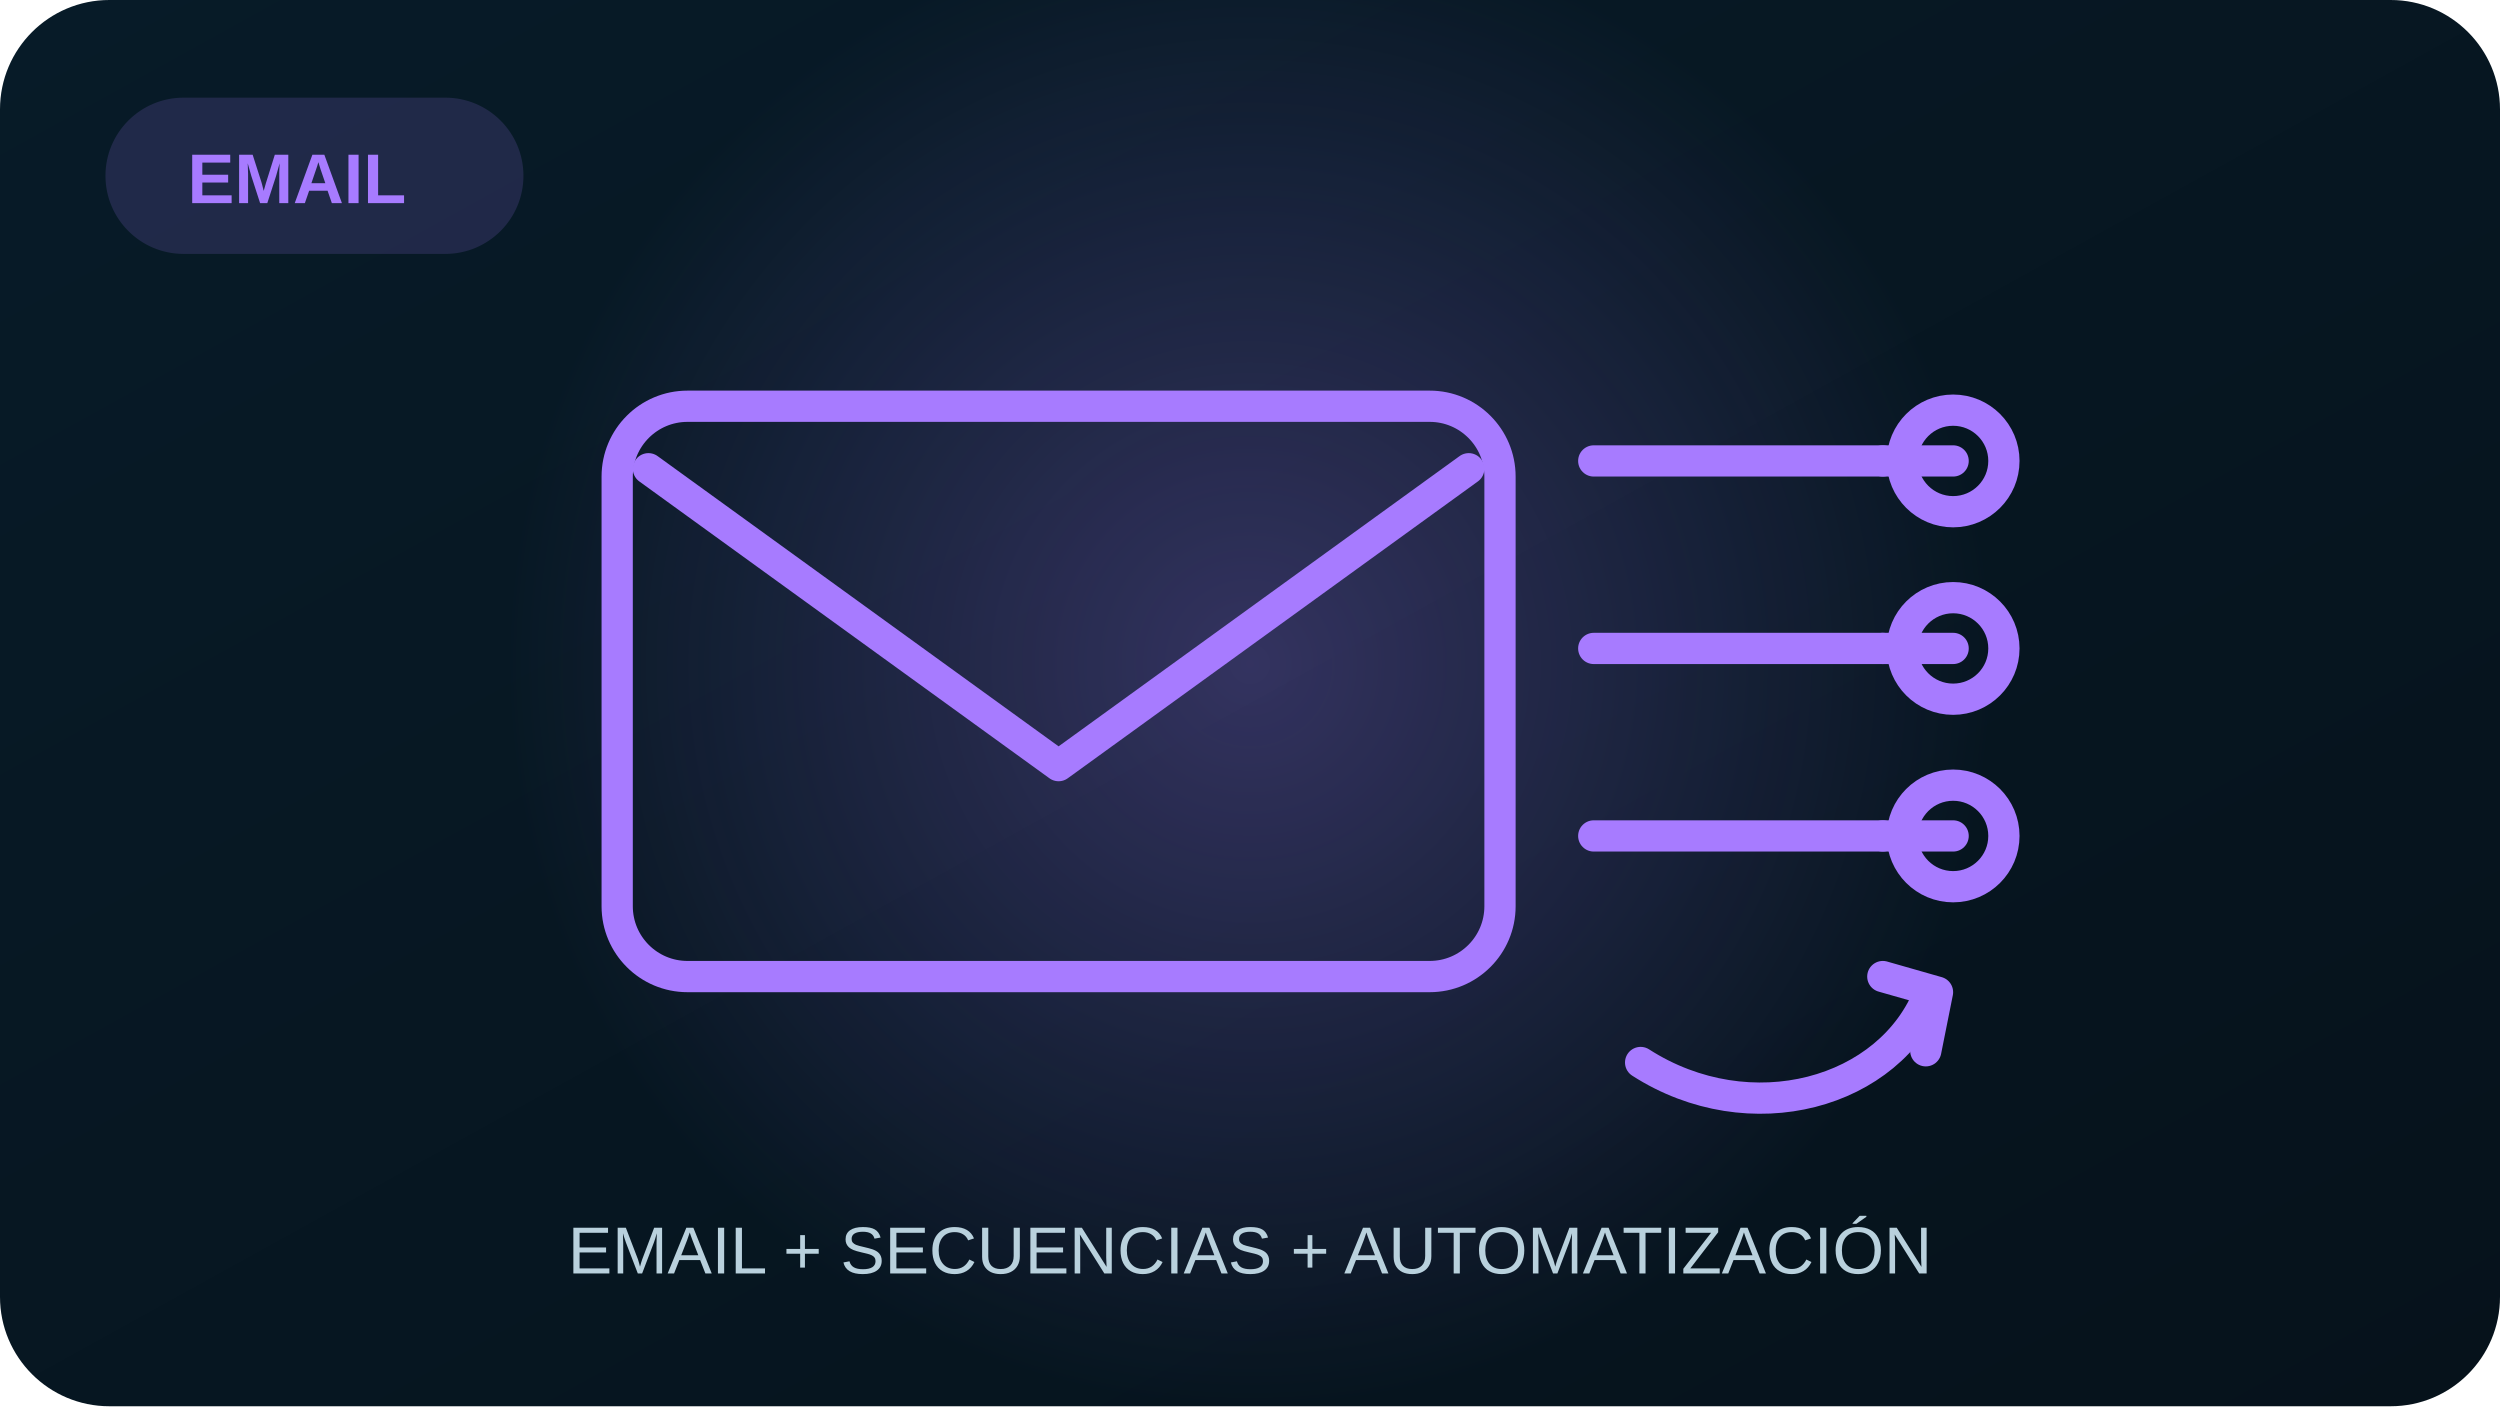
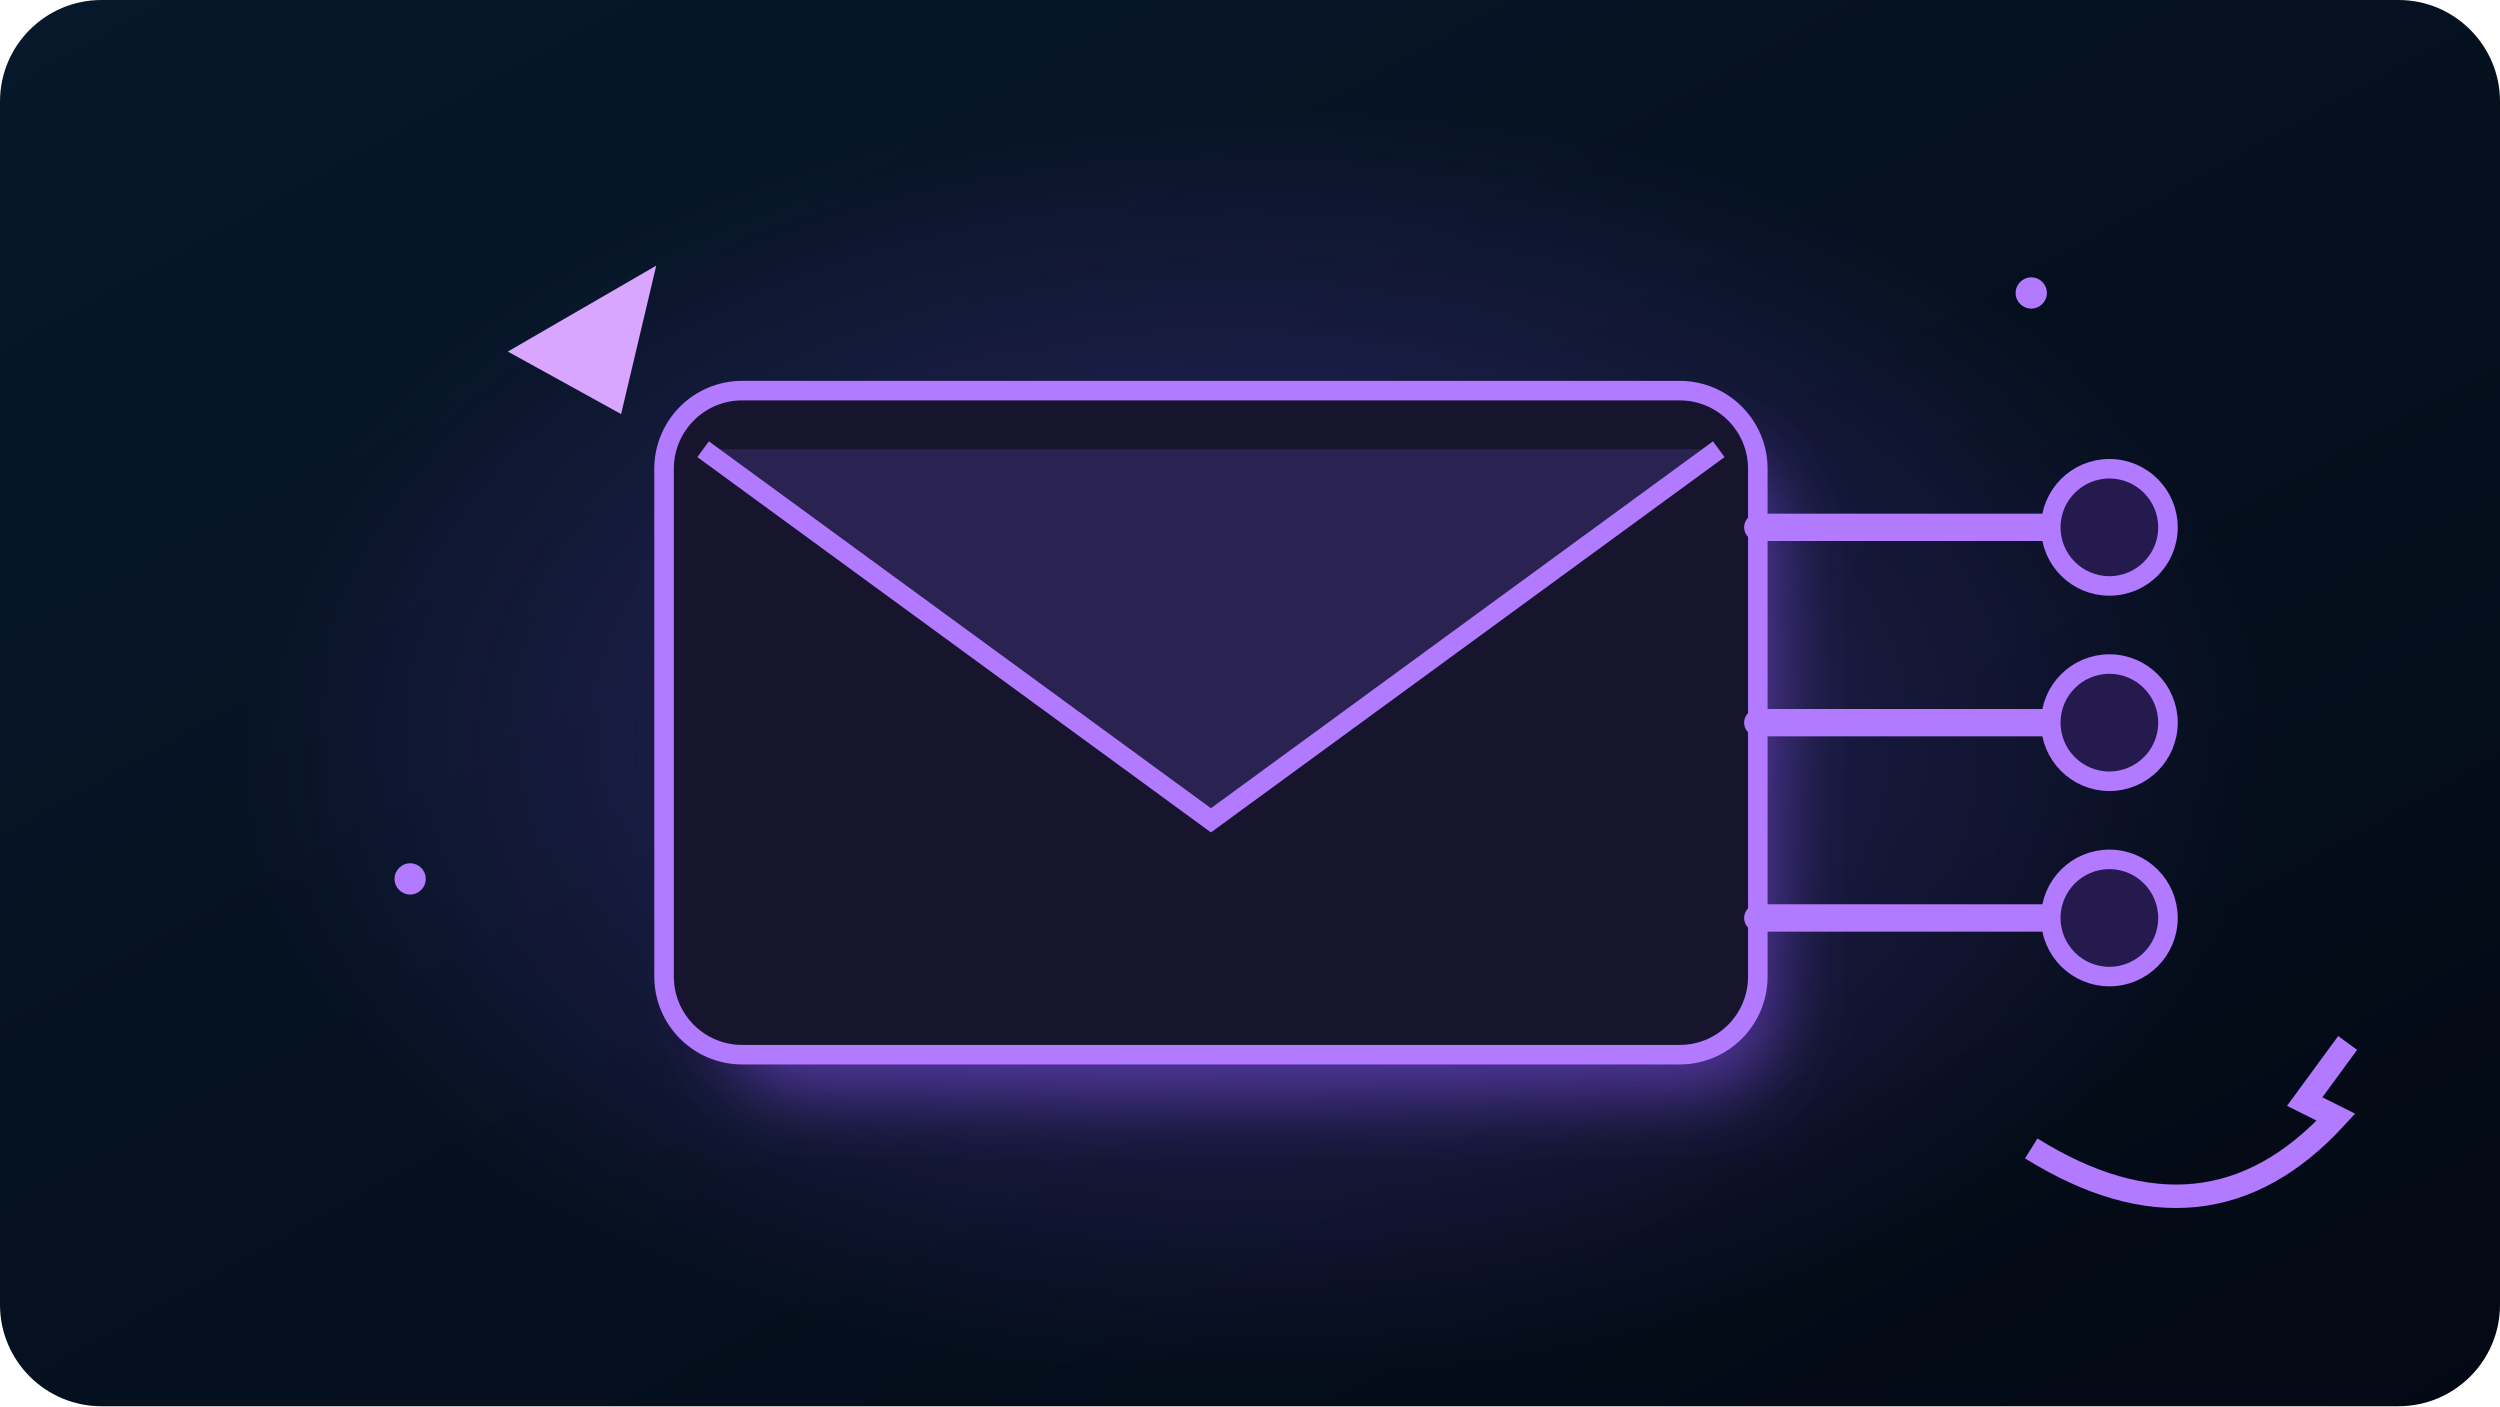
- <svg xmlns="http://www.w3.org/2000/svg" viewBox="0 0 640 360" role="img" aria-labelledby="t d">
+ <svg xmlns="http://www.w3.org/2000/svg" viewBox="0 0 640 360">
  <defs>
-     <linearGradient id="bg" x1="0" y1="0" x2="1" y2="1">
-       <stop stop-color="#071b28" />
-       <stop offset="1" stop-color="#06121b" />
+     <linearGradient id="b" x2="1" y2="1">
+       <stop stop-color="#07182b" />
+       <stop offset="1" stop-color="#030914" />
    </linearGradient>
-     <radialGradient id="glow">
-       <stop stop-color="#a77bff" stop-opacity=".28" />
-       <stop offset="1" stop-color="#a77bff" stop-opacity="0" />
+     <radialGradient id="g">
+       <stop stop-color="#8d55ff" stop-opacity=".35" />
+       <stop offset="1" stop-color="#8d55ff" stop-opacity="0" />
    </radialGradient>
-     <filter id="shadow">
-       <feGaussianBlur stdDeviation="10" />
+     <linearGradient id="a" x2="1" y2="1">
+       <stop stop-color="#d5a6ff" />
+       <stop offset="1" stop-color="#8d55ff" />
+     </linearGradient>
+     <filter id="s">
+       <feGaussianBlur stdDeviation="9" />
    </filter>
  </defs>
-   <rect width="640" height="360" rx="28" fill="url(#bg)" />
-   <circle cx="320" cy="170" r="190" fill="url(#glow)" />
-   <g fill="none" stroke="#a77bff" stroke-width="8" stroke-linecap="round" stroke-linejoin="round">
-     <rect x="158" y="104" width="226" height="146" rx="18" />
-     <path d="M166 120l105 76 105-76" />
-     <path d="M408 118h74M408 166h74M408 214h74" />
-     <circle cx="500" cy="118" r="13" />
-     <circle cx="500" cy="166" r="13" />
-     <circle cx="500" cy="214" r="13" />
-     <path d="M482 118h18M482 166h18M482 214h18" />
-     <path d="M420 272c28 18 64 8 74-18" />
-     <path d="M482 250l14 4-3 15" />
+   <rect width="640" height="360" rx="26" fill="url(#b)" />
+   <ellipse cx="320" cy="190" rx="260" ry="165" fill="url(#g)" />
+   <g filter="url(#s)" opacity=".5">
+     <rect x="185" y="115" width="270" height="165" rx="20" fill="#8d55ff" />
  </g>
-   <rect x="28" y="26" width="105" height="38" rx="19" fill="#a77bff" opacity=".16" stroke="#a77bff" stroke-width="2" />
-   <text x="48" y="52" fill="#a77bff" font-family="Arial,sans-serif" font-size="18" font-weight="800">EMAIL</text>
-   <text x="320" y="326" text-anchor="middle" fill="#b9d1dd" font-family="Arial,sans-serif" font-size="17">EMAIL + SECUENCIAS + AUTOMATIZACIÓN</text>
+   <rect x="170" y="100" width="280" height="170" rx="20" fill="#17152e" stroke="#b27aff" stroke-width="5" />
+   <path d="M180 115l130 95 130-95" fill="#2a2250" stroke="#b27aff" stroke-width="5" />
+   <path d="M450 135h74M450 185h74M450 235h74" stroke="#b27aff" stroke-width="7" stroke-linecap="round" />
+   <g fill="#251a4d" stroke="#b27aff" stroke-width="5">
+     <circle cx="540" cy="135" r="15" />
+     <circle cx="540" cy="185" r="15" />
+     <circle cx="540" cy="235" r="15" />
+   </g>
+   <path d="M520 294q45 28 78-8l-8-4 11-15" fill="none" stroke="#b27aff" stroke-width="6" />
+   <path d="M130 90l38-22-9 38z" fill="#d8a6ff" />
+   <g fill="#b27aff">
+     <circle cx="105" cy="225" r="4" />
+     <circle cx="520" cy="75" r="4" />
+   </g>
</svg>
